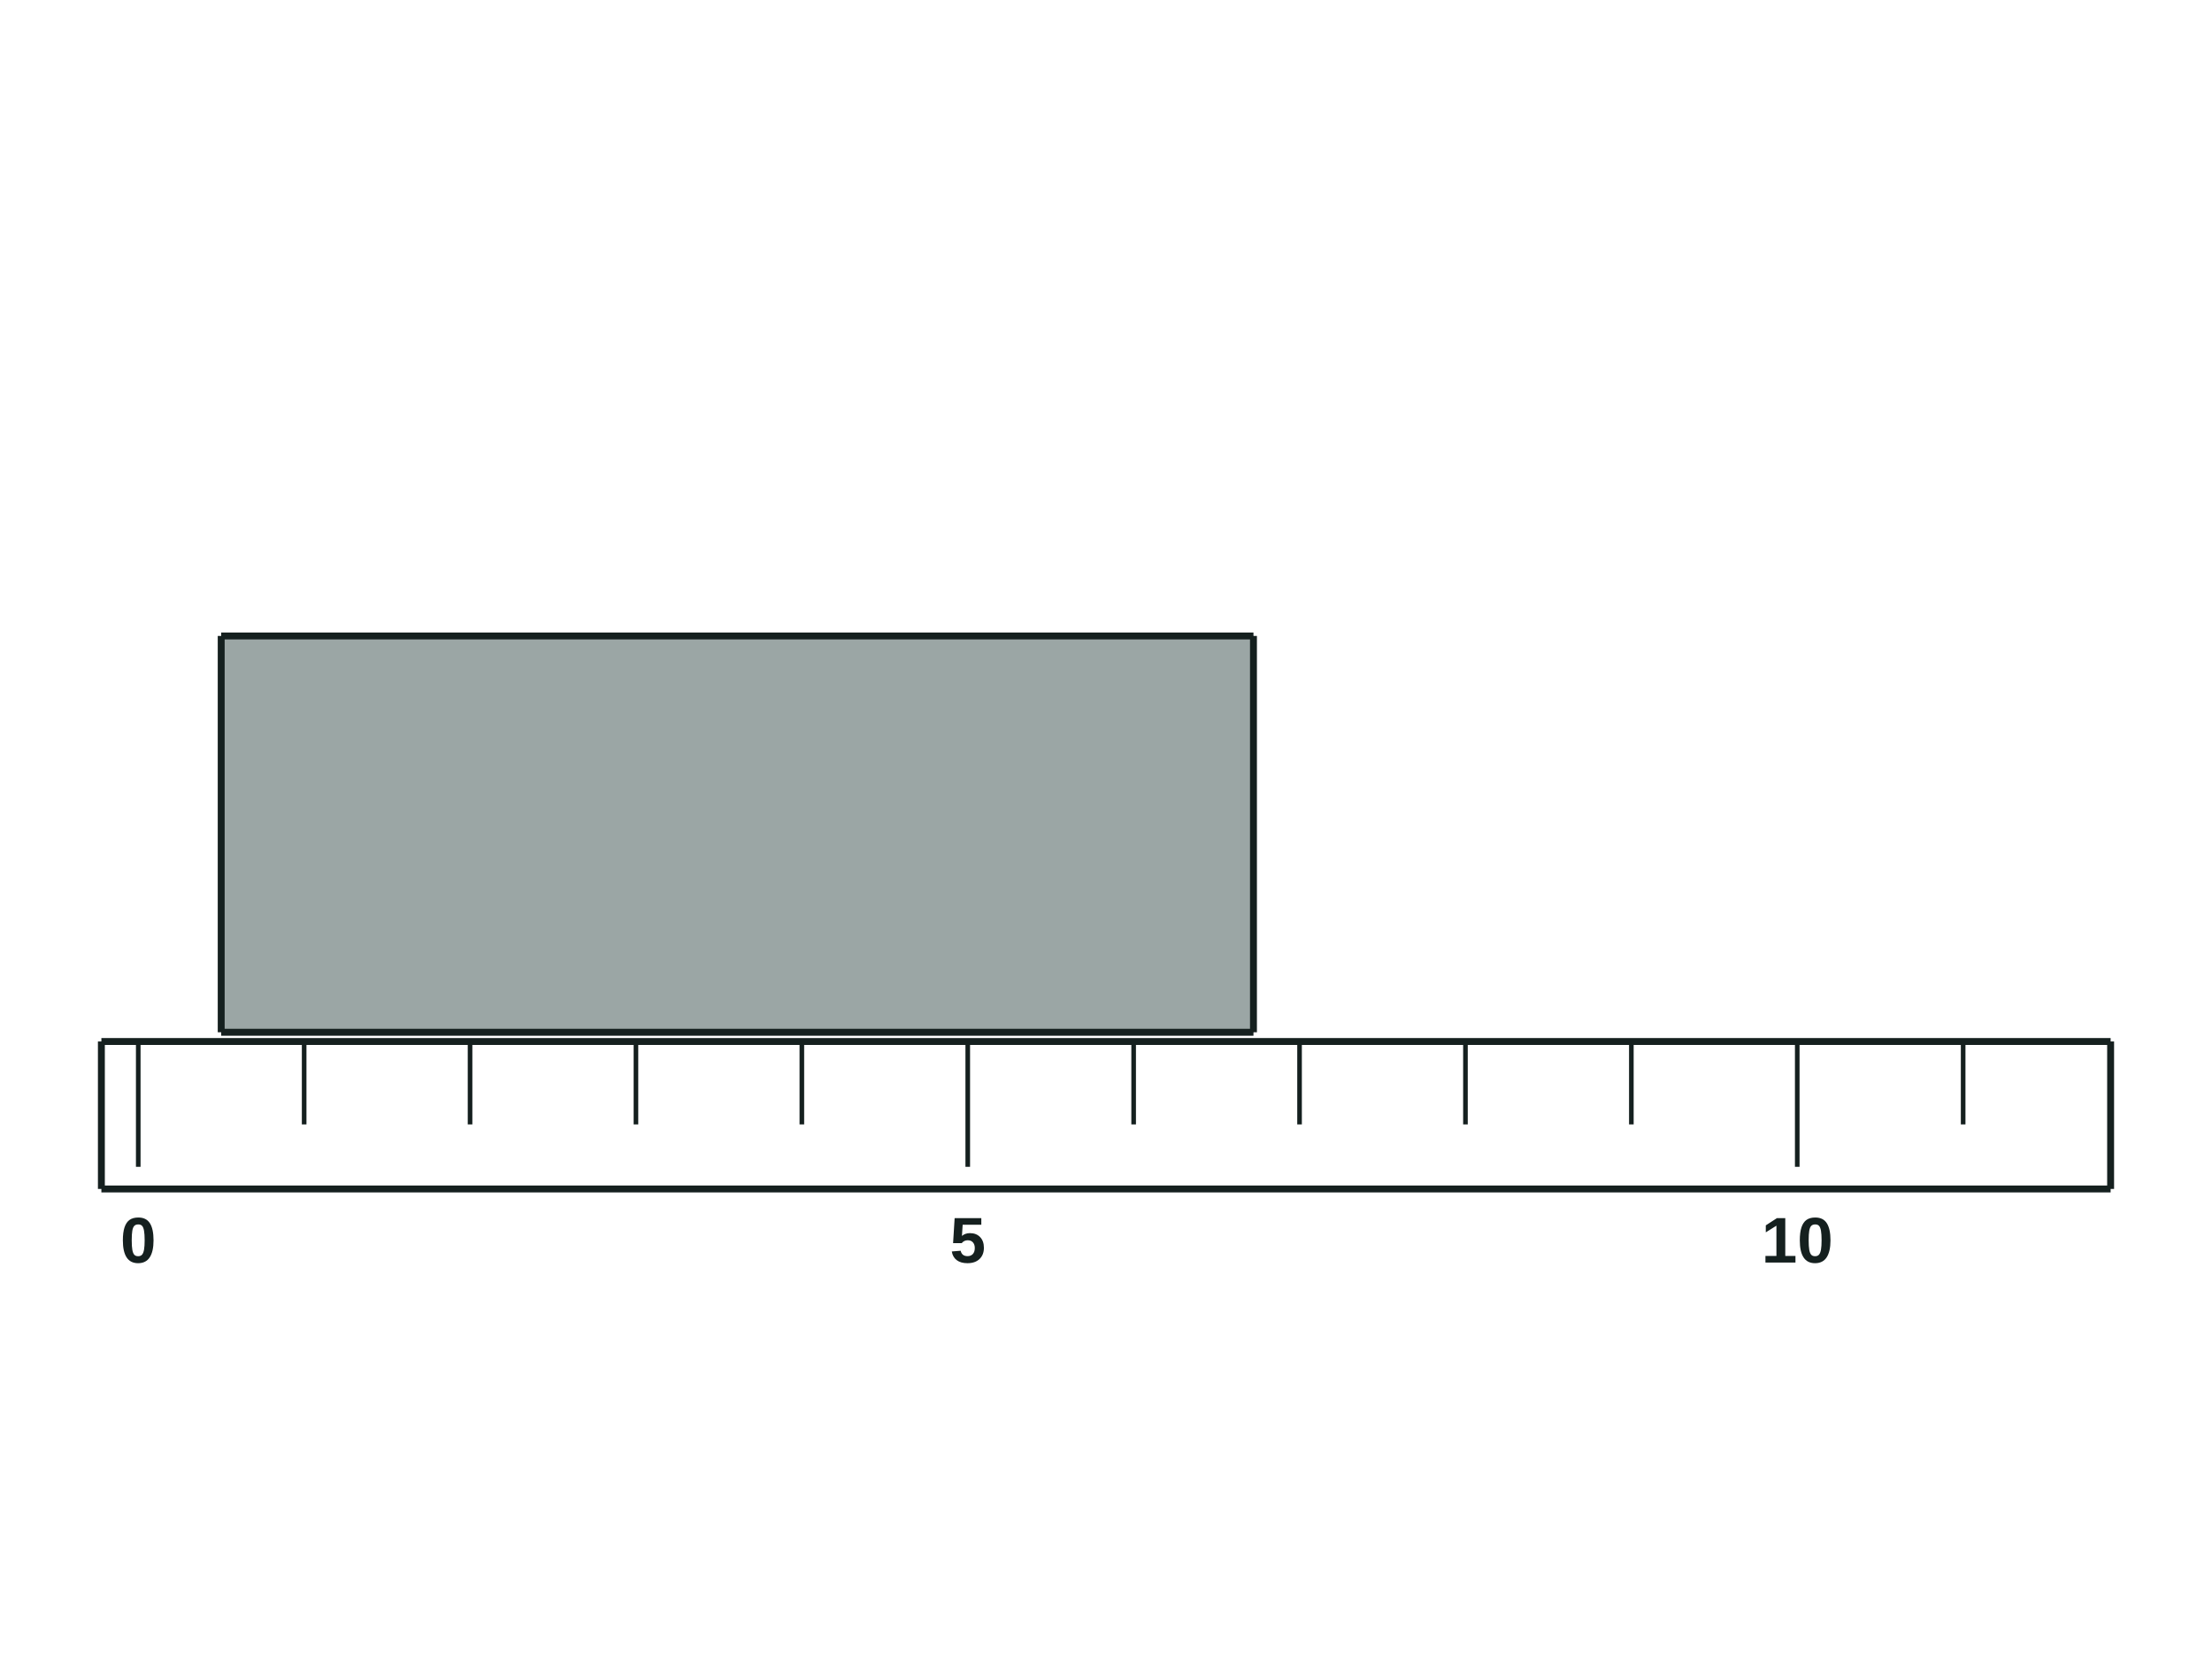
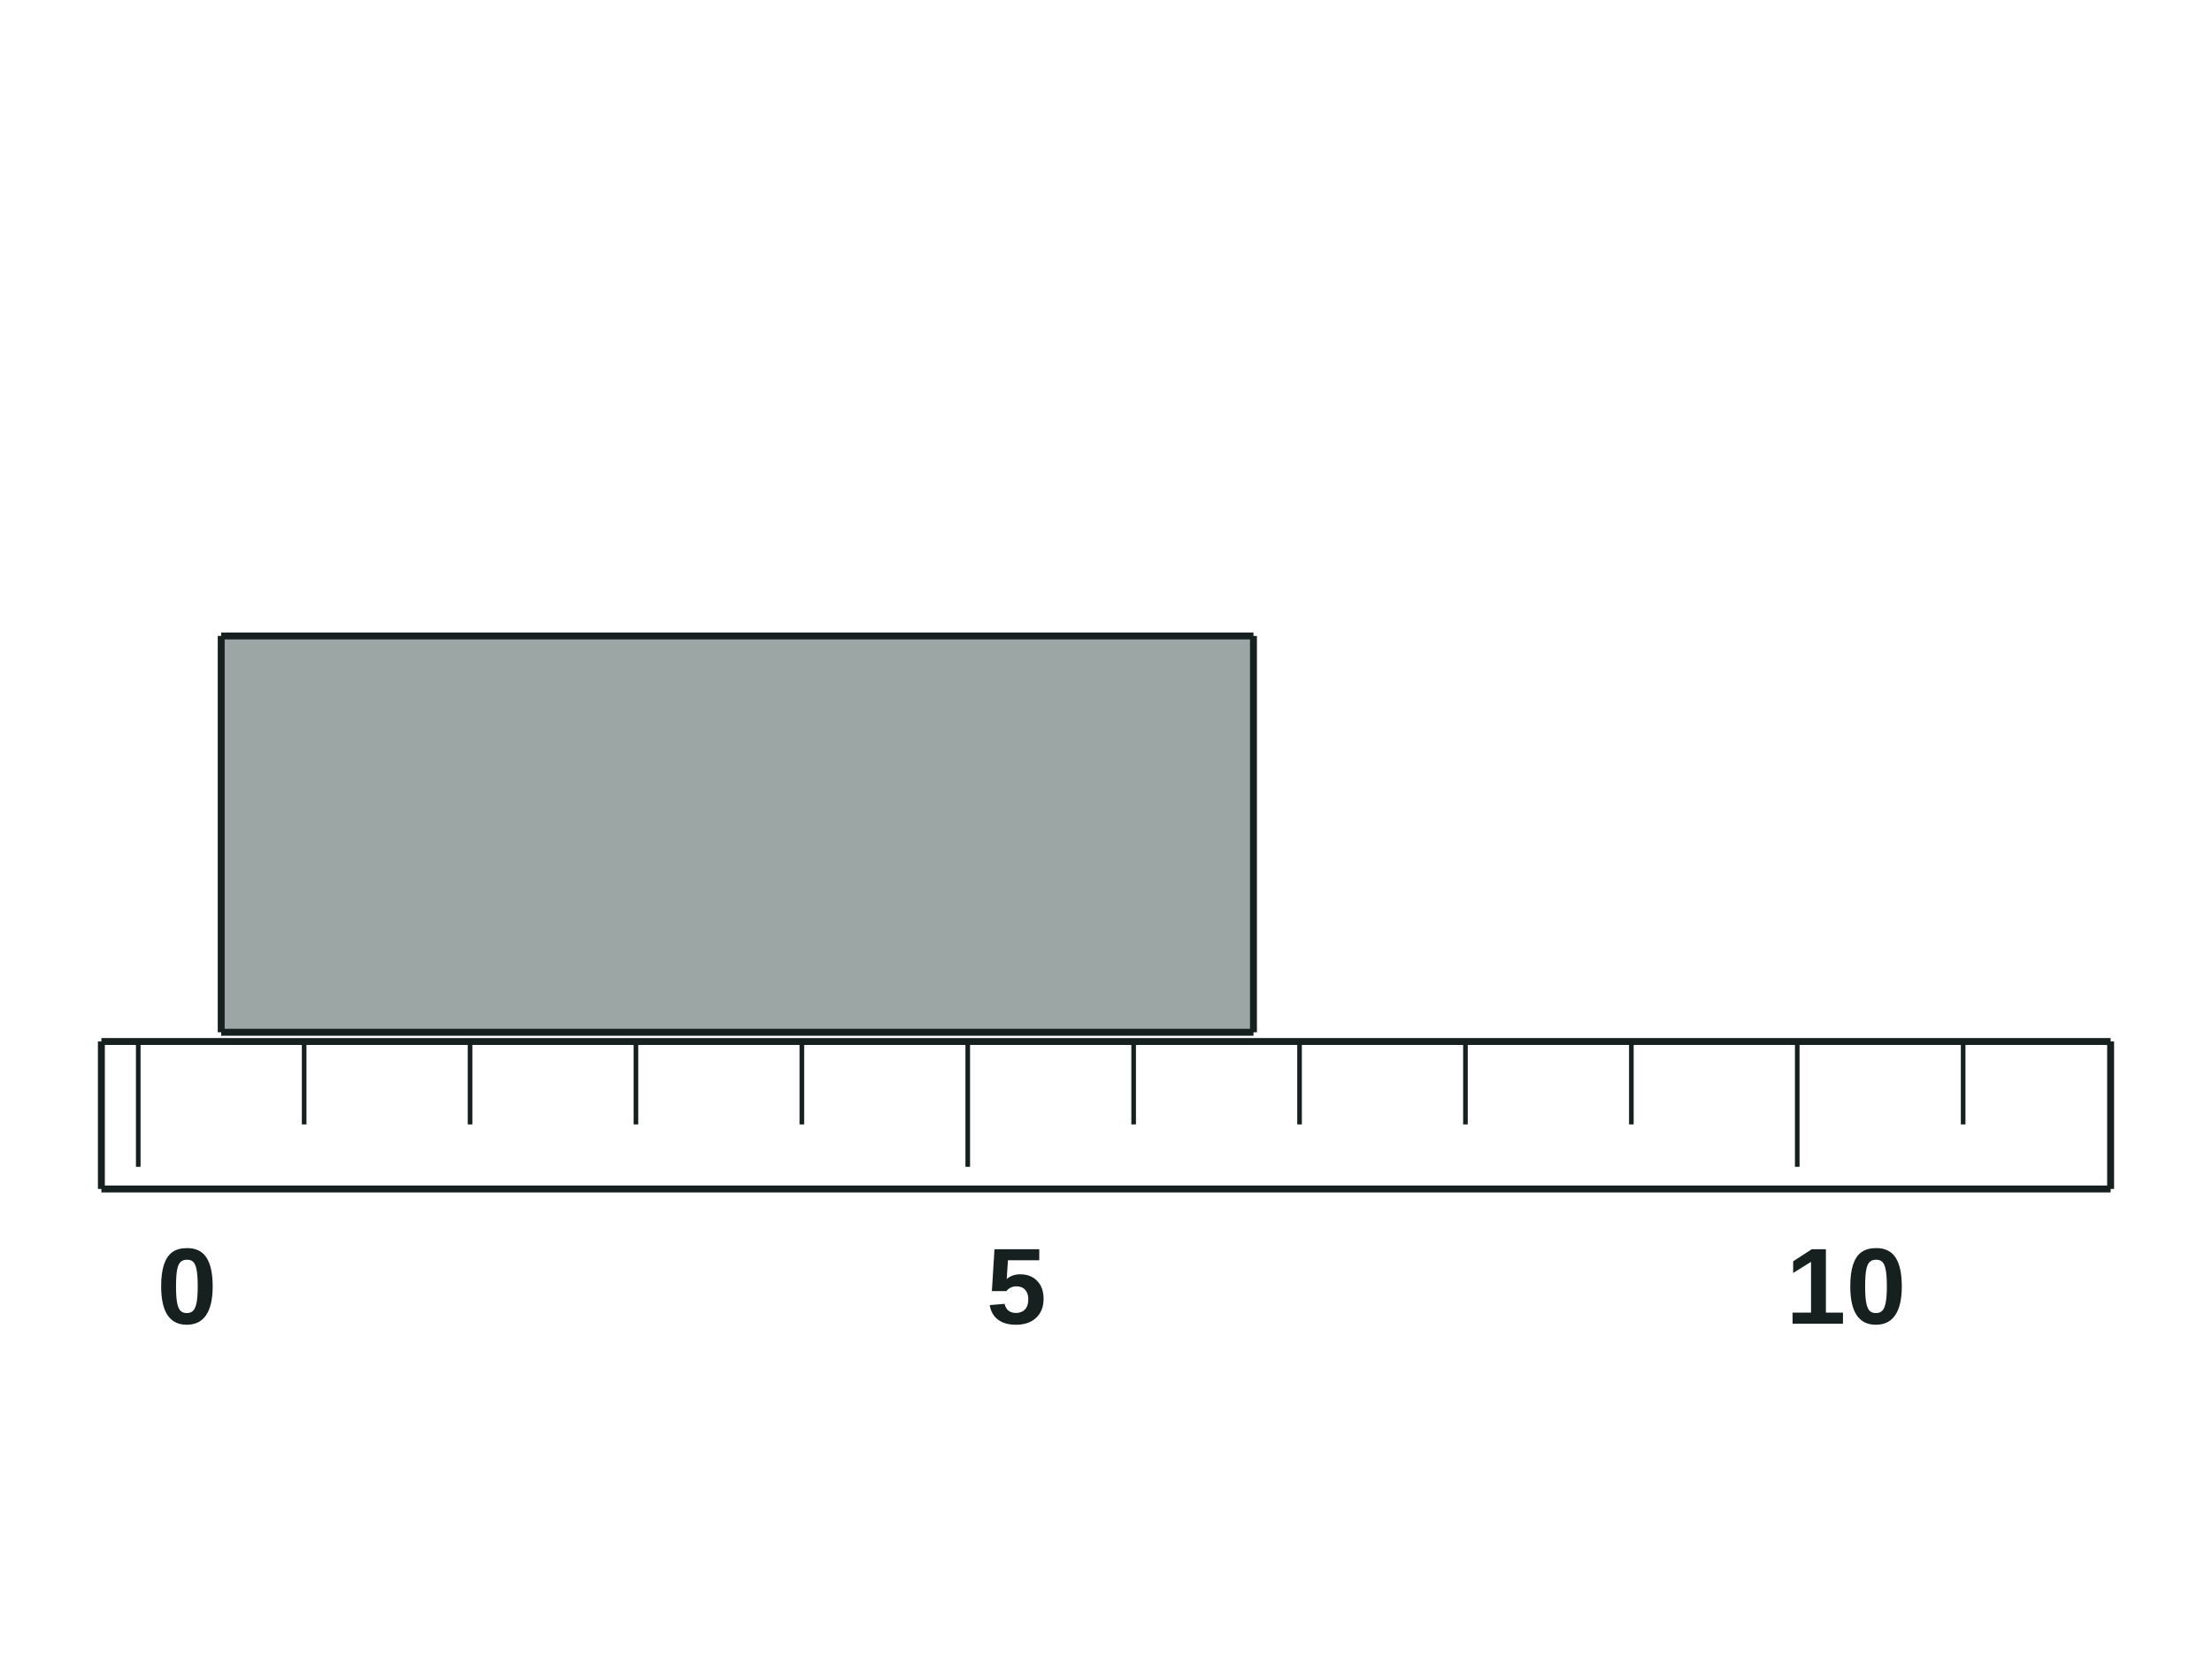
<svg xmlns="http://www.w3.org/2000/svg" width="960" height="720" style="overflow: hidden; display: block; background: var(--ld-figure-paper, #ffffff);" viewBox="0 0 960 720">
  <defs>
    <filter id="ld-fig-06_f1" width="300%" height="300%" filterUnits="userSpaceOnUse">
      <feOffset in="SourceGraphic" result="offOut" dx="5" dy="5" />
      <feColorMatrix in="offOut" result="colorOut" type="matrix" values="0.1 0 0 0 0  0 0.1 0 0 0  0 0 0.1 0 0  0 0 0 1 0" />
      <feGaussianBlur in="colorOut" result="blurOut" stdDeviation="3" />
      <feBlend in="SourceGraphic" in2="blurOut" mode="normal" />
    </filter>
    <clipPath id="ld-fig-06_ClipFull">
      <rect x="0" y="0" width="960" height="720" rx="10" ry="10" />
    </clipPath>
  </defs>
  <g />
  <g />
  <g />
  <g>
    <polygon id="ld-fig-06_ld-ruler" fill="var(--ld-figure-paper, #ffffff)" pointer-events="visiblePainted" fill-opacity="1" tabindex="-1" stroke="none" fill-rule="evenodd" points="44,516 916,516 916,452 44,452" display="inline" style="position: absolute; transition: fill 100ms, fill-opacity 100ms, stroke 100ms, stroke-opacity 100ms, stroke-width 100ms; clip-path: url(&quot;#ld-fig-06_ClipFull&quot;); visibility: inherit;" />
    <polygon id="ld-fig-06_ld-block" fill="var(--ld-figure-accent-soft, #8a9795)" pointer-events="visiblePainted" fill-opacity="0.85" tabindex="-1" stroke="none" fill-rule="evenodd" points="96,448 544,448 544,276 96,276" display="inline" style="position: absolute; transition: fill 100ms, fill-opacity 100ms, stroke 100ms, stroke-opacity 100ms, stroke-width 100ms; clip-path: url(&quot;#ld-fig-06_ClipFull&quot;); visibility: inherit;" />
  </g>
  <g />
  <g>
    <path id="ld-fig-06_jxgBoard1G1" stroke-linecap="round" stroke-linejoin="round" fill-rule="evenodd" stroke="#D55E00" stroke-opacity="1" stroke-width="1px" pointer-events="visibleStroke" fill-opacity="0" tabindex="null" d="M 0 0" display="none" style="position: absolute; transition: fill 100ms, fill-opacity 100ms, stroke 100ms, stroke-opacity 100ms, stroke-width 100ms; clip-path: url(&quot;#ld-fig-06_ClipFull&quot;); visibility: hidden;" />
    <path id="ld-fig-06_jxgBoard1G2" stroke-linecap="round" stroke-linejoin="round" fill-rule="evenodd" stroke="#D55E00" stroke-opacity="1" stroke-width="1px" pointer-events="visibleStroke" fill-opacity="0" tabindex="null" d="M 0 0" display="none" style="position: absolute; transition: fill 100ms, fill-opacity 100ms, stroke 100ms, stroke-opacity 100ms, stroke-width 100ms; clip-path: url(&quot;#ld-fig-06_ClipFull&quot;); visibility: hidden;" />
    <line id="ld-fig-06_jxgBoard1L7" stroke="var(--ld-figure-ink, #15201f)" stroke-opacity="1" stroke-width="3px" pointer-events="visibleStroke" fill-opacity="0" tabindex="-1" x1="916" y1="516" x2="916" y2="452" stroke-linecap="butt" display="inline" style="position: absolute; clip-path: url(&quot;#ld-fig-06_ClipFull&quot;); visibility: inherit;" />
    <line id="ld-fig-06_jxgBoard1L8" stroke="var(--ld-figure-ink, #15201f)" stroke-opacity="1" stroke-width="3px" pointer-events="visibleStroke" fill-opacity="0" tabindex="-1" x1="916" y1="452" x2="44" y2="452" stroke-linecap="butt" display="inline" style="position: absolute; clip-path: url(&quot;#ld-fig-06_ClipFull&quot;); visibility: inherit;" />
    <line id="ld-fig-06_jxgBoard1L9" stroke="var(--ld-figure-ink, #15201f)" stroke-opacity="1" stroke-width="3px" pointer-events="visibleStroke" fill-opacity="0" tabindex="-1" x1="44" y1="452" x2="44" y2="516" stroke-linecap="butt" display="inline" style="position: absolute; clip-path: url(&quot;#ld-fig-06_ClipFull&quot;); visibility: inherit;" />
    <line id="ld-fig-06_jxgBoard1L10" stroke="var(--ld-figure-ink, #15201f)" stroke-opacity="1" stroke-width="3px" pointer-events="visibleStroke" fill-opacity="0" tabindex="-1" x1="44" y1="516" x2="916" y2="516" stroke-linecap="butt" display="inline" style="position: absolute; clip-path: url(&quot;#ld-fig-06_ClipFull&quot;); visibility: inherit;" />
    <line id="ld-fig-06_jxgBoard1L16" stroke="var(--ld-figure-ink, #15201f)" stroke-opacity="1" stroke-width="3px" pointer-events="visibleStroke" fill-opacity="0" tabindex="-1" x1="544" y1="448" x2="544" y2="276" stroke-linecap="butt" display="inline" style="position: absolute; clip-path: url(&quot;#ld-fig-06_ClipFull&quot;); visibility: inherit;" />
    <line id="ld-fig-06_jxgBoard1L17" stroke="var(--ld-figure-ink, #15201f)" stroke-opacity="1" stroke-width="3px" pointer-events="visibleStroke" fill-opacity="0" tabindex="-1" x1="544" y1="276" x2="96" y2="276" stroke-linecap="butt" display="inline" style="position: absolute; clip-path: url(&quot;#ld-fig-06_ClipFull&quot;); visibility: inherit;" />
    <line id="ld-fig-06_jxgBoard1L18" stroke="var(--ld-figure-ink, #15201f)" stroke-opacity="1" stroke-width="3px" pointer-events="visibleStroke" fill-opacity="0" tabindex="-1" x1="96" y1="276" x2="96" y2="448" stroke-linecap="butt" display="inline" style="position: absolute; clip-path: url(&quot;#ld-fig-06_ClipFull&quot;); visibility: inherit;" />
    <line id="ld-fig-06_jxgBoard1L19" stroke="var(--ld-figure-ink, #15201f)" stroke-opacity="1" stroke-width="3px" pointer-events="visibleStroke" fill-opacity="0" tabindex="-1" x1="96" y1="448" x2="544" y2="448" stroke-linecap="butt" display="inline" style="position: absolute; clip-path: url(&quot;#ld-fig-06_ClipFull&quot;); visibility: inherit;" />
  </g>
  <g />
  <g>
    <line id="ld-fig-06_ld-tick-0" stroke="var(--ld-figure-ink, #15201f)" stroke-opacity="1" stroke-width="2px" pointer-events="visibleStroke" fill-opacity="0" tabindex="-1" x1="60" y1="452" x2="60" y2="506.4" stroke-linecap="butt" display="inline" style="position: absolute; clip-path: url(&quot;#ld-fig-06_ClipFull&quot;); visibility: inherit;" />
    <line id="ld-fig-06_ld-tick-1" stroke="var(--ld-figure-ink, #15201f)" stroke-opacity="1" stroke-width="2px" pointer-events="visibleStroke" fill-opacity="0" tabindex="-1" x1="132" y1="452" x2="132" y2="488" stroke-linecap="butt" display="inline" style="position: absolute; clip-path: url(&quot;#ld-fig-06_ClipFull&quot;); visibility: inherit;" />
    <line id="ld-fig-06_ld-tick-2" stroke="var(--ld-figure-ink, #15201f)" stroke-opacity="1" stroke-width="2px" pointer-events="visibleStroke" fill-opacity="0" tabindex="-1" x1="204" y1="452" x2="204" y2="488" stroke-linecap="butt" display="inline" style="position: absolute; clip-path: url(&quot;#ld-fig-06_ClipFull&quot;); visibility: inherit;" />
    <line id="ld-fig-06_ld-tick-3" stroke="var(--ld-figure-ink, #15201f)" stroke-opacity="1" stroke-width="2px" pointer-events="visibleStroke" fill-opacity="0" tabindex="-1" x1="276" y1="452" x2="276" y2="488" stroke-linecap="butt" display="inline" style="position: absolute; clip-path: url(&quot;#ld-fig-06_ClipFull&quot;); visibility: inherit;" />
    <line id="ld-fig-06_ld-tick-4" stroke="var(--ld-figure-ink, #15201f)" stroke-opacity="1" stroke-width="2px" pointer-events="visibleStroke" fill-opacity="0" tabindex="-1" x1="348" y1="452" x2="348" y2="488" stroke-linecap="butt" display="inline" style="position: absolute; clip-path: url(&quot;#ld-fig-06_ClipFull&quot;); visibility: inherit;" />
    <line id="ld-fig-06_ld-tick-5" stroke="var(--ld-figure-ink, #15201f)" stroke-opacity="1" stroke-width="2px" pointer-events="visibleStroke" fill-opacity="0" tabindex="-1" x1="420" y1="452" x2="420" y2="506.4" stroke-linecap="butt" display="inline" style="position: absolute; clip-path: url(&quot;#ld-fig-06_ClipFull&quot;); visibility: inherit;" />
    <line id="ld-fig-06_ld-tick-6" stroke="var(--ld-figure-ink, #15201f)" stroke-opacity="1" stroke-width="2px" pointer-events="visibleStroke" fill-opacity="0" tabindex="-1" x1="492" y1="452" x2="492" y2="488" stroke-linecap="butt" display="inline" style="position: absolute; clip-path: url(&quot;#ld-fig-06_ClipFull&quot;); visibility: inherit;" />
    <line id="ld-fig-06_ld-tick-7" stroke="var(--ld-figure-ink, #15201f)" stroke-opacity="1" stroke-width="2px" pointer-events="visibleStroke" fill-opacity="0" tabindex="-1" x1="564" y1="452" x2="564" y2="488" stroke-linecap="butt" display="inline" style="position: absolute; clip-path: url(&quot;#ld-fig-06_ClipFull&quot;); visibility: inherit;" />
    <line id="ld-fig-06_ld-tick-8" stroke="var(--ld-figure-ink, #15201f)" stroke-opacity="1" stroke-width="2px" pointer-events="visibleStroke" fill-opacity="0" tabindex="-1" x1="636" y1="452" x2="636" y2="488" stroke-linecap="butt" display="inline" style="position: absolute; clip-path: url(&quot;#ld-fig-06_ClipFull&quot;); visibility: inherit;" />
    <line id="ld-fig-06_ld-tick-9" stroke="var(--ld-figure-ink, #15201f)" stroke-opacity="1" stroke-width="2px" pointer-events="visibleStroke" fill-opacity="0" tabindex="-1" x1="708" y1="452" x2="708" y2="488" stroke-linecap="butt" display="inline" style="position: absolute; clip-path: url(&quot;#ld-fig-06_ClipFull&quot;); visibility: inherit;" />
    <line id="ld-fig-06_ld-tick-10" stroke="var(--ld-figure-ink, #15201f)" stroke-opacity="1" stroke-width="2px" pointer-events="visibleStroke" fill-opacity="0" tabindex="-1" x1="780" y1="452" x2="780" y2="506.4" stroke-linecap="butt" display="inline" style="position: absolute; clip-path: url(&quot;#ld-fig-06_ClipFull&quot;); visibility: inherit;" />
    <line id="ld-fig-06_ld-tick-11" stroke="var(--ld-figure-ink, #15201f)" stroke-opacity="1" stroke-width="2px" pointer-events="visibleStroke" fill-opacity="0" tabindex="-1" x1="852" y1="452" x2="852" y2="488" stroke-linecap="butt" display="inline" style="position: absolute; clip-path: url(&quot;#ld-fig-06_ClipFull&quot;); visibility: inherit;" />
  </g>
  <g />
  <g>
    <ellipse id="ld-fig-06_jxgBoard1P3" stroke="#D55E00" stroke-opacity="1" stroke-width="2px" fill="#D55E00" pointer-events="visiblePainted" fill-opacity="1" tabindex="null" cx="44" cy="516" rx="4" ry="4" display="none" style="position: absolute; transition: fill 100ms, fill-opacity 100ms, stroke 100ms, stroke-opacity 100ms, stroke-width 100ms, width 100ms, height 100ms, rx 100ms, ry 100ms; clip-path: url(&quot;#ld-fig-06_ClipFull&quot;); visibility: hidden;" />
    <ellipse id="ld-fig-06_jxgBoard1P4" stroke="#D55E00" stroke-opacity="1" stroke-width="2px" fill="#D55E00" pointer-events="visiblePainted" fill-opacity="1" tabindex="null" cx="916" cy="516" rx="4" ry="4" display="none" style="position: absolute; transition: fill 100ms, fill-opacity 100ms, stroke 100ms, stroke-opacity 100ms, stroke-width 100ms, width 100ms, height 100ms, rx 100ms, ry 100ms; clip-path: url(&quot;#ld-fig-06_ClipFull&quot;); visibility: hidden;" />
    <ellipse id="ld-fig-06_jxgBoard1P5" stroke="#D55E00" stroke-opacity="1" stroke-width="2px" fill="#D55E00" pointer-events="visiblePainted" fill-opacity="1" tabindex="null" cx="916" cy="452" rx="4" ry="4" display="none" style="position: absolute; transition: fill 100ms, fill-opacity 100ms, stroke 100ms, stroke-opacity 100ms, stroke-width 100ms, width 100ms, height 100ms, rx 100ms, ry 100ms; clip-path: url(&quot;#ld-fig-06_ClipFull&quot;); visibility: hidden;" />
    <ellipse id="ld-fig-06_jxgBoard1P6" stroke="#D55E00" stroke-opacity="1" stroke-width="2px" fill="#D55E00" pointer-events="visiblePainted" fill-opacity="1" tabindex="null" cx="44" cy="452" rx="4" ry="4" display="none" style="position: absolute; transition: fill 100ms, fill-opacity 100ms, stroke 100ms, stroke-opacity 100ms, stroke-width 100ms, width 100ms, height 100ms, rx 100ms, ry 100ms; clip-path: url(&quot;#ld-fig-06_ClipFull&quot;); visibility: hidden;" />
    <ellipse id="ld-fig-06_jxgBoard1P12" stroke="#D55E00" stroke-opacity="1" stroke-width="2px" fill="#D55E00" pointer-events="visiblePainted" fill-opacity="1" tabindex="null" cx="96" cy="448" rx="4" ry="4" display="none" style="position: absolute; transition: fill 100ms, fill-opacity 100ms, stroke 100ms, stroke-opacity 100ms, stroke-width 100ms, width 100ms, height 100ms, rx 100ms, ry 100ms; clip-path: url(&quot;#ld-fig-06_ClipFull&quot;); visibility: hidden;" />
    <ellipse id="ld-fig-06_jxgBoard1P13" stroke="#D55E00" stroke-opacity="1" stroke-width="2px" fill="#D55E00" pointer-events="visiblePainted" fill-opacity="1" tabindex="null" cx="544" cy="448" rx="4" ry="4" display="none" style="position: absolute; transition: fill 100ms, fill-opacity 100ms, stroke 100ms, stroke-opacity 100ms, stroke-width 100ms, width 100ms, height 100ms, rx 100ms, ry 100ms; clip-path: url(&quot;#ld-fig-06_ClipFull&quot;); visibility: hidden;" />
    <ellipse id="ld-fig-06_jxgBoard1P14" stroke="#D55E00" stroke-opacity="1" stroke-width="2px" fill="#D55E00" pointer-events="visiblePainted" fill-opacity="1" tabindex="null" cx="544" cy="276" rx="4" ry="4" display="none" style="position: absolute; transition: fill 100ms, fill-opacity 100ms, stroke 100ms, stroke-opacity 100ms, stroke-width 100ms, width 100ms, height 100ms, rx 100ms, ry 100ms; clip-path: url(&quot;#ld-fig-06_ClipFull&quot;); visibility: hidden;" />
    <ellipse id="ld-fig-06_jxgBoard1P15" stroke="#D55E00" stroke-opacity="1" stroke-width="2px" fill="#D55E00" pointer-events="visiblePainted" fill-opacity="1" tabindex="null" cx="96" cy="276" rx="4" ry="4" display="none" style="position: absolute; transition: fill 100ms, fill-opacity 100ms, stroke 100ms, stroke-opacity 100ms, stroke-width 100ms, width 100ms, height 100ms, rx 100ms, ry 100ms; clip-path: url(&quot;#ld-fig-06_ClipFull&quot;); visibility: hidden;" />
    <ellipse id="ld-fig-06_jxgBoard1P21" stroke="#D55E00" stroke-opacity="1" stroke-width="2px" fill="#D55E00" pointer-events="visiblePainted" fill-opacity="1" tabindex="null" cx="60" cy="452" rx="4" ry="4" display="none" style="position: absolute; transition: fill 100ms, fill-opacity 100ms, stroke 100ms, stroke-opacity 100ms, stroke-width 100ms, width 100ms, height 100ms, rx 100ms, ry 100ms; clip-path: url(&quot;#ld-fig-06_ClipFull&quot;); visibility: hidden;" />
    <ellipse id="ld-fig-06_jxgBoard1P22" stroke="#D55E00" stroke-opacity="1" stroke-width="2px" fill="#D55E00" pointer-events="visiblePainted" fill-opacity="1" tabindex="null" cx="60" cy="506.4" rx="4" ry="4" display="none" style="position: absolute; transition: fill 100ms, fill-opacity 100ms, stroke 100ms, stroke-opacity 100ms, stroke-width 100ms, width 100ms, height 100ms, rx 100ms, ry 100ms; clip-path: url(&quot;#ld-fig-06_ClipFull&quot;); visibility: hidden;" />
    <ellipse id="ld-fig-06_jxgBoard1P24" stroke="#D55E00" stroke-opacity="1" stroke-width="2px" fill="#D55E00" pointer-events="visiblePainted" fill-opacity="1" tabindex="null" cx="132" cy="452" rx="4" ry="4" display="none" style="position: absolute; transition: fill 100ms, fill-opacity 100ms, stroke 100ms, stroke-opacity 100ms, stroke-width 100ms, width 100ms, height 100ms, rx 100ms, ry 100ms; clip-path: url(&quot;#ld-fig-06_ClipFull&quot;); visibility: hidden;" />
    <ellipse id="ld-fig-06_jxgBoard1P25" stroke="#D55E00" stroke-opacity="1" stroke-width="2px" fill="#D55E00" pointer-events="visiblePainted" fill-opacity="1" tabindex="null" cx="132" cy="488" rx="4" ry="4" display="none" style="position: absolute; transition: fill 100ms, fill-opacity 100ms, stroke 100ms, stroke-opacity 100ms, stroke-width 100ms, width 100ms, height 100ms, rx 100ms, ry 100ms; clip-path: url(&quot;#ld-fig-06_ClipFull&quot;); visibility: hidden;" />
    <ellipse id="ld-fig-06_jxgBoard1P27" stroke="#D55E00" stroke-opacity="1" stroke-width="2px" fill="#D55E00" pointer-events="visiblePainted" fill-opacity="1" tabindex="null" cx="204" cy="452" rx="4" ry="4" display="none" style="position: absolute; transition: fill 100ms, fill-opacity 100ms, stroke 100ms, stroke-opacity 100ms, stroke-width 100ms, width 100ms, height 100ms, rx 100ms, ry 100ms; clip-path: url(&quot;#ld-fig-06_ClipFull&quot;); visibility: hidden;" />
    <ellipse id="ld-fig-06_jxgBoard1P28" stroke="#D55E00" stroke-opacity="1" stroke-width="2px" fill="#D55E00" pointer-events="visiblePainted" fill-opacity="1" tabindex="null" cx="204" cy="488" rx="4" ry="4" display="none" style="position: absolute; transition: fill 100ms, fill-opacity 100ms, stroke 100ms, stroke-opacity 100ms, stroke-width 100ms, width 100ms, height 100ms, rx 100ms, ry 100ms; clip-path: url(&quot;#ld-fig-06_ClipFull&quot;); visibility: hidden;" />
    <ellipse id="ld-fig-06_jxgBoard1P30" stroke="#D55E00" stroke-opacity="1" stroke-width="2px" fill="#D55E00" pointer-events="visiblePainted" fill-opacity="1" tabindex="null" cx="276" cy="452" rx="4" ry="4" display="none" style="position: absolute; transition: fill 100ms, fill-opacity 100ms, stroke 100ms, stroke-opacity 100ms, stroke-width 100ms, width 100ms, height 100ms, rx 100ms, ry 100ms; clip-path: url(&quot;#ld-fig-06_ClipFull&quot;); visibility: hidden;" />
    <ellipse id="ld-fig-06_jxgBoard1P31" stroke="#D55E00" stroke-opacity="1" stroke-width="2px" fill="#D55E00" pointer-events="visiblePainted" fill-opacity="1" tabindex="null" cx="276" cy="488" rx="4" ry="4" display="none" style="position: absolute; transition: fill 100ms, fill-opacity 100ms, stroke 100ms, stroke-opacity 100ms, stroke-width 100ms, width 100ms, height 100ms, rx 100ms, ry 100ms; clip-path: url(&quot;#ld-fig-06_ClipFull&quot;); visibility: hidden;" />
    <ellipse id="ld-fig-06_jxgBoard1P33" stroke="#D55E00" stroke-opacity="1" stroke-width="2px" fill="#D55E00" pointer-events="visiblePainted" fill-opacity="1" tabindex="null" cx="348" cy="452" rx="4" ry="4" display="none" style="position: absolute; transition: fill 100ms, fill-opacity 100ms, stroke 100ms, stroke-opacity 100ms, stroke-width 100ms, width 100ms, height 100ms, rx 100ms, ry 100ms; clip-path: url(&quot;#ld-fig-06_ClipFull&quot;); visibility: hidden;" />
    <ellipse id="ld-fig-06_jxgBoard1P34" stroke="#D55E00" stroke-opacity="1" stroke-width="2px" fill="#D55E00" pointer-events="visiblePainted" fill-opacity="1" tabindex="null" cx="348" cy="488" rx="4" ry="4" display="none" style="position: absolute; transition: fill 100ms, fill-opacity 100ms, stroke 100ms, stroke-opacity 100ms, stroke-width 100ms, width 100ms, height 100ms, rx 100ms, ry 100ms; clip-path: url(&quot;#ld-fig-06_ClipFull&quot;); visibility: hidden;" />
    <ellipse id="ld-fig-06_jxgBoard1P36" stroke="#D55E00" stroke-opacity="1" stroke-width="2px" fill="#D55E00" pointer-events="visiblePainted" fill-opacity="1" tabindex="null" cx="420" cy="452" rx="4" ry="4" display="none" style="position: absolute; transition: fill 100ms, fill-opacity 100ms, stroke 100ms, stroke-opacity 100ms, stroke-width 100ms, width 100ms, height 100ms, rx 100ms, ry 100ms; clip-path: url(&quot;#ld-fig-06_ClipFull&quot;); visibility: hidden;" />
    <ellipse id="ld-fig-06_jxgBoard1P37" stroke="#D55E00" stroke-opacity="1" stroke-width="2px" fill="#D55E00" pointer-events="visiblePainted" fill-opacity="1" tabindex="null" cx="420" cy="506.4" rx="4" ry="4" display="none" style="position: absolute; transition: fill 100ms, fill-opacity 100ms, stroke 100ms, stroke-opacity 100ms, stroke-width 100ms, width 100ms, height 100ms, rx 100ms, ry 100ms; clip-path: url(&quot;#ld-fig-06_ClipFull&quot;); visibility: hidden;" />
    <ellipse id="ld-fig-06_jxgBoard1P39" stroke="#D55E00" stroke-opacity="1" stroke-width="2px" fill="#D55E00" pointer-events="visiblePainted" fill-opacity="1" tabindex="null" cx="492" cy="452" rx="4" ry="4" display="none" style="position: absolute; transition: fill 100ms, fill-opacity 100ms, stroke 100ms, stroke-opacity 100ms, stroke-width 100ms, width 100ms, height 100ms, rx 100ms, ry 100ms; clip-path: url(&quot;#ld-fig-06_ClipFull&quot;); visibility: hidden;" />
    <ellipse id="ld-fig-06_jxgBoard1P40" stroke="#D55E00" stroke-opacity="1" stroke-width="2px" fill="#D55E00" pointer-events="visiblePainted" fill-opacity="1" tabindex="null" cx="492" cy="488" rx="4" ry="4" display="none" style="position: absolute; transition: fill 100ms, fill-opacity 100ms, stroke 100ms, stroke-opacity 100ms, stroke-width 100ms, width 100ms, height 100ms, rx 100ms, ry 100ms; clip-path: url(&quot;#ld-fig-06_ClipFull&quot;); visibility: hidden;" />
    <ellipse id="ld-fig-06_jxgBoard1P42" stroke="#D55E00" stroke-opacity="1" stroke-width="2px" fill="#D55E00" pointer-events="visiblePainted" fill-opacity="1" tabindex="null" cx="564" cy="452" rx="4" ry="4" display="none" style="position: absolute; transition: fill 100ms, fill-opacity 100ms, stroke 100ms, stroke-opacity 100ms, stroke-width 100ms, width 100ms, height 100ms, rx 100ms, ry 100ms; clip-path: url(&quot;#ld-fig-06_ClipFull&quot;); visibility: hidden;" />
    <ellipse id="ld-fig-06_jxgBoard1P43" stroke="#D55E00" stroke-opacity="1" stroke-width="2px" fill="#D55E00" pointer-events="visiblePainted" fill-opacity="1" tabindex="null" cx="564" cy="488" rx="4" ry="4" display="none" style="position: absolute; transition: fill 100ms, fill-opacity 100ms, stroke 100ms, stroke-opacity 100ms, stroke-width 100ms, width 100ms, height 100ms, rx 100ms, ry 100ms; clip-path: url(&quot;#ld-fig-06_ClipFull&quot;); visibility: hidden;" />
    <ellipse id="ld-fig-06_jxgBoard1P45" stroke="#D55E00" stroke-opacity="1" stroke-width="2px" fill="#D55E00" pointer-events="visiblePainted" fill-opacity="1" tabindex="null" cx="636" cy="452" rx="4" ry="4" display="none" style="position: absolute; transition: fill 100ms, fill-opacity 100ms, stroke 100ms, stroke-opacity 100ms, stroke-width 100ms, width 100ms, height 100ms, rx 100ms, ry 100ms; clip-path: url(&quot;#ld-fig-06_ClipFull&quot;); visibility: hidden;" />
    <ellipse id="ld-fig-06_jxgBoard1P46" stroke="#D55E00" stroke-opacity="1" stroke-width="2px" fill="#D55E00" pointer-events="visiblePainted" fill-opacity="1" tabindex="null" cx="636" cy="488" rx="4" ry="4" display="none" style="position: absolute; transition: fill 100ms, fill-opacity 100ms, stroke 100ms, stroke-opacity 100ms, stroke-width 100ms, width 100ms, height 100ms, rx 100ms, ry 100ms; clip-path: url(&quot;#ld-fig-06_ClipFull&quot;); visibility: hidden;" />
    <ellipse id="ld-fig-06_jxgBoard1P48" stroke="#D55E00" stroke-opacity="1" stroke-width="2px" fill="#D55E00" pointer-events="visiblePainted" fill-opacity="1" tabindex="null" cx="708" cy="452" rx="4" ry="4" display="none" style="position: absolute; transition: fill 100ms, fill-opacity 100ms, stroke 100ms, stroke-opacity 100ms, stroke-width 100ms, width 100ms, height 100ms, rx 100ms, ry 100ms; clip-path: url(&quot;#ld-fig-06_ClipFull&quot;); visibility: hidden;" />
    <ellipse id="ld-fig-06_jxgBoard1P49" stroke="#D55E00" stroke-opacity="1" stroke-width="2px" fill="#D55E00" pointer-events="visiblePainted" fill-opacity="1" tabindex="null" cx="708" cy="488" rx="4" ry="4" display="none" style="position: absolute; transition: fill 100ms, fill-opacity 100ms, stroke 100ms, stroke-opacity 100ms, stroke-width 100ms, width 100ms, height 100ms, rx 100ms, ry 100ms; clip-path: url(&quot;#ld-fig-06_ClipFull&quot;); visibility: hidden;" />
    <ellipse id="ld-fig-06_jxgBoard1P51" stroke="#D55E00" stroke-opacity="1" stroke-width="2px" fill="#D55E00" pointer-events="visiblePainted" fill-opacity="1" tabindex="null" cx="780" cy="452" rx="4" ry="4" display="none" style="position: absolute; transition: fill 100ms, fill-opacity 100ms, stroke 100ms, stroke-opacity 100ms, stroke-width 100ms, width 100ms, height 100ms, rx 100ms, ry 100ms; clip-path: url(&quot;#ld-fig-06_ClipFull&quot;); visibility: hidden;" />
    <ellipse id="ld-fig-06_jxgBoard1P52" stroke="#D55E00" stroke-opacity="1" stroke-width="2px" fill="#D55E00" pointer-events="visiblePainted" fill-opacity="1" tabindex="null" cx="780" cy="506.4" rx="4" ry="4" display="none" style="position: absolute; transition: fill 100ms, fill-opacity 100ms, stroke 100ms, stroke-opacity 100ms, stroke-width 100ms, width 100ms, height 100ms, rx 100ms, ry 100ms; clip-path: url(&quot;#ld-fig-06_ClipFull&quot;); visibility: hidden;" />
    <ellipse id="ld-fig-06_jxgBoard1P54" stroke="#D55E00" stroke-opacity="1" stroke-width="2px" fill="#D55E00" pointer-events="visiblePainted" fill-opacity="1" tabindex="null" cx="852" cy="452" rx="4" ry="4" display="none" style="position: absolute; transition: fill 100ms, fill-opacity 100ms, stroke 100ms, stroke-opacity 100ms, stroke-width 100ms, width 100ms, height 100ms, rx 100ms, ry 100ms; clip-path: url(&quot;#ld-fig-06_ClipFull&quot;); visibility: hidden;" />
    <ellipse id="ld-fig-06_jxgBoard1P55" stroke="#D55E00" stroke-opacity="1" stroke-width="2px" fill="#D55E00" pointer-events="visiblePainted" fill-opacity="1" tabindex="null" cx="852" cy="488" rx="4" ry="4" display="none" style="position: absolute; transition: fill 100ms, fill-opacity 100ms, stroke 100ms, stroke-opacity 100ms, stroke-width 100ms, width 100ms, height 100ms, rx 100ms, ry 100ms; clip-path: url(&quot;#ld-fig-06_ClipFull&quot;); visibility: hidden;" />
  </g>
  <g />
  <g />
  <g />
  <g />
  <g />
  <g />
  <g />
  <g />
  <g />
  <g />
  <g id="ld-fig-06-label-layer">
-     <text fill="var(--ld-figure-ink, #15201f)" font-family="Arial, Helvetica, sans-serif" font-size="28" font-weight="650" dominant-baseline="middle" data-label-id="label-0-label" x="60" y="540" text-anchor="middle">0</text>
-     <text fill="var(--ld-figure-ink, #15201f)" font-family="Arial, Helvetica, sans-serif" font-size="28" font-weight="650" dominant-baseline="middle" data-label-id="label-5-label" x="420" y="540" text-anchor="middle">5</text>
-     <text fill="var(--ld-figure-ink, #15201f)" font-family="Arial, Helvetica, sans-serif" font-size="28" font-weight="650" dominant-baseline="middle" data-label-id="label-10-label" x="780" y="540" text-anchor="middle">10</text>
+     <text fill="var(--ld-figure-ink, #15201f)" font-family="Arial, Helvetica, sans-serif" font-size="47" font-weight="650" dominant-baseline="middle" data-label-id="label-0-label" x="81.15" y="561.15" text-anchor="middle">0</text>
+     <text fill="var(--ld-figure-ink, #15201f)" font-family="Arial, Helvetica, sans-serif" font-size="47" font-weight="650" dominant-baseline="middle" data-label-id="label-5-label" x="441.15" y="561.15" text-anchor="middle">5</text>
+     <text fill="var(--ld-figure-ink, #15201f)" font-family="Arial, Helvetica, sans-serif" font-size="47" font-weight="650" dominant-baseline="middle" data-label-id="label-10-label" x="801.15" y="561.15" text-anchor="middle">10</text>
  </g>
</svg>
